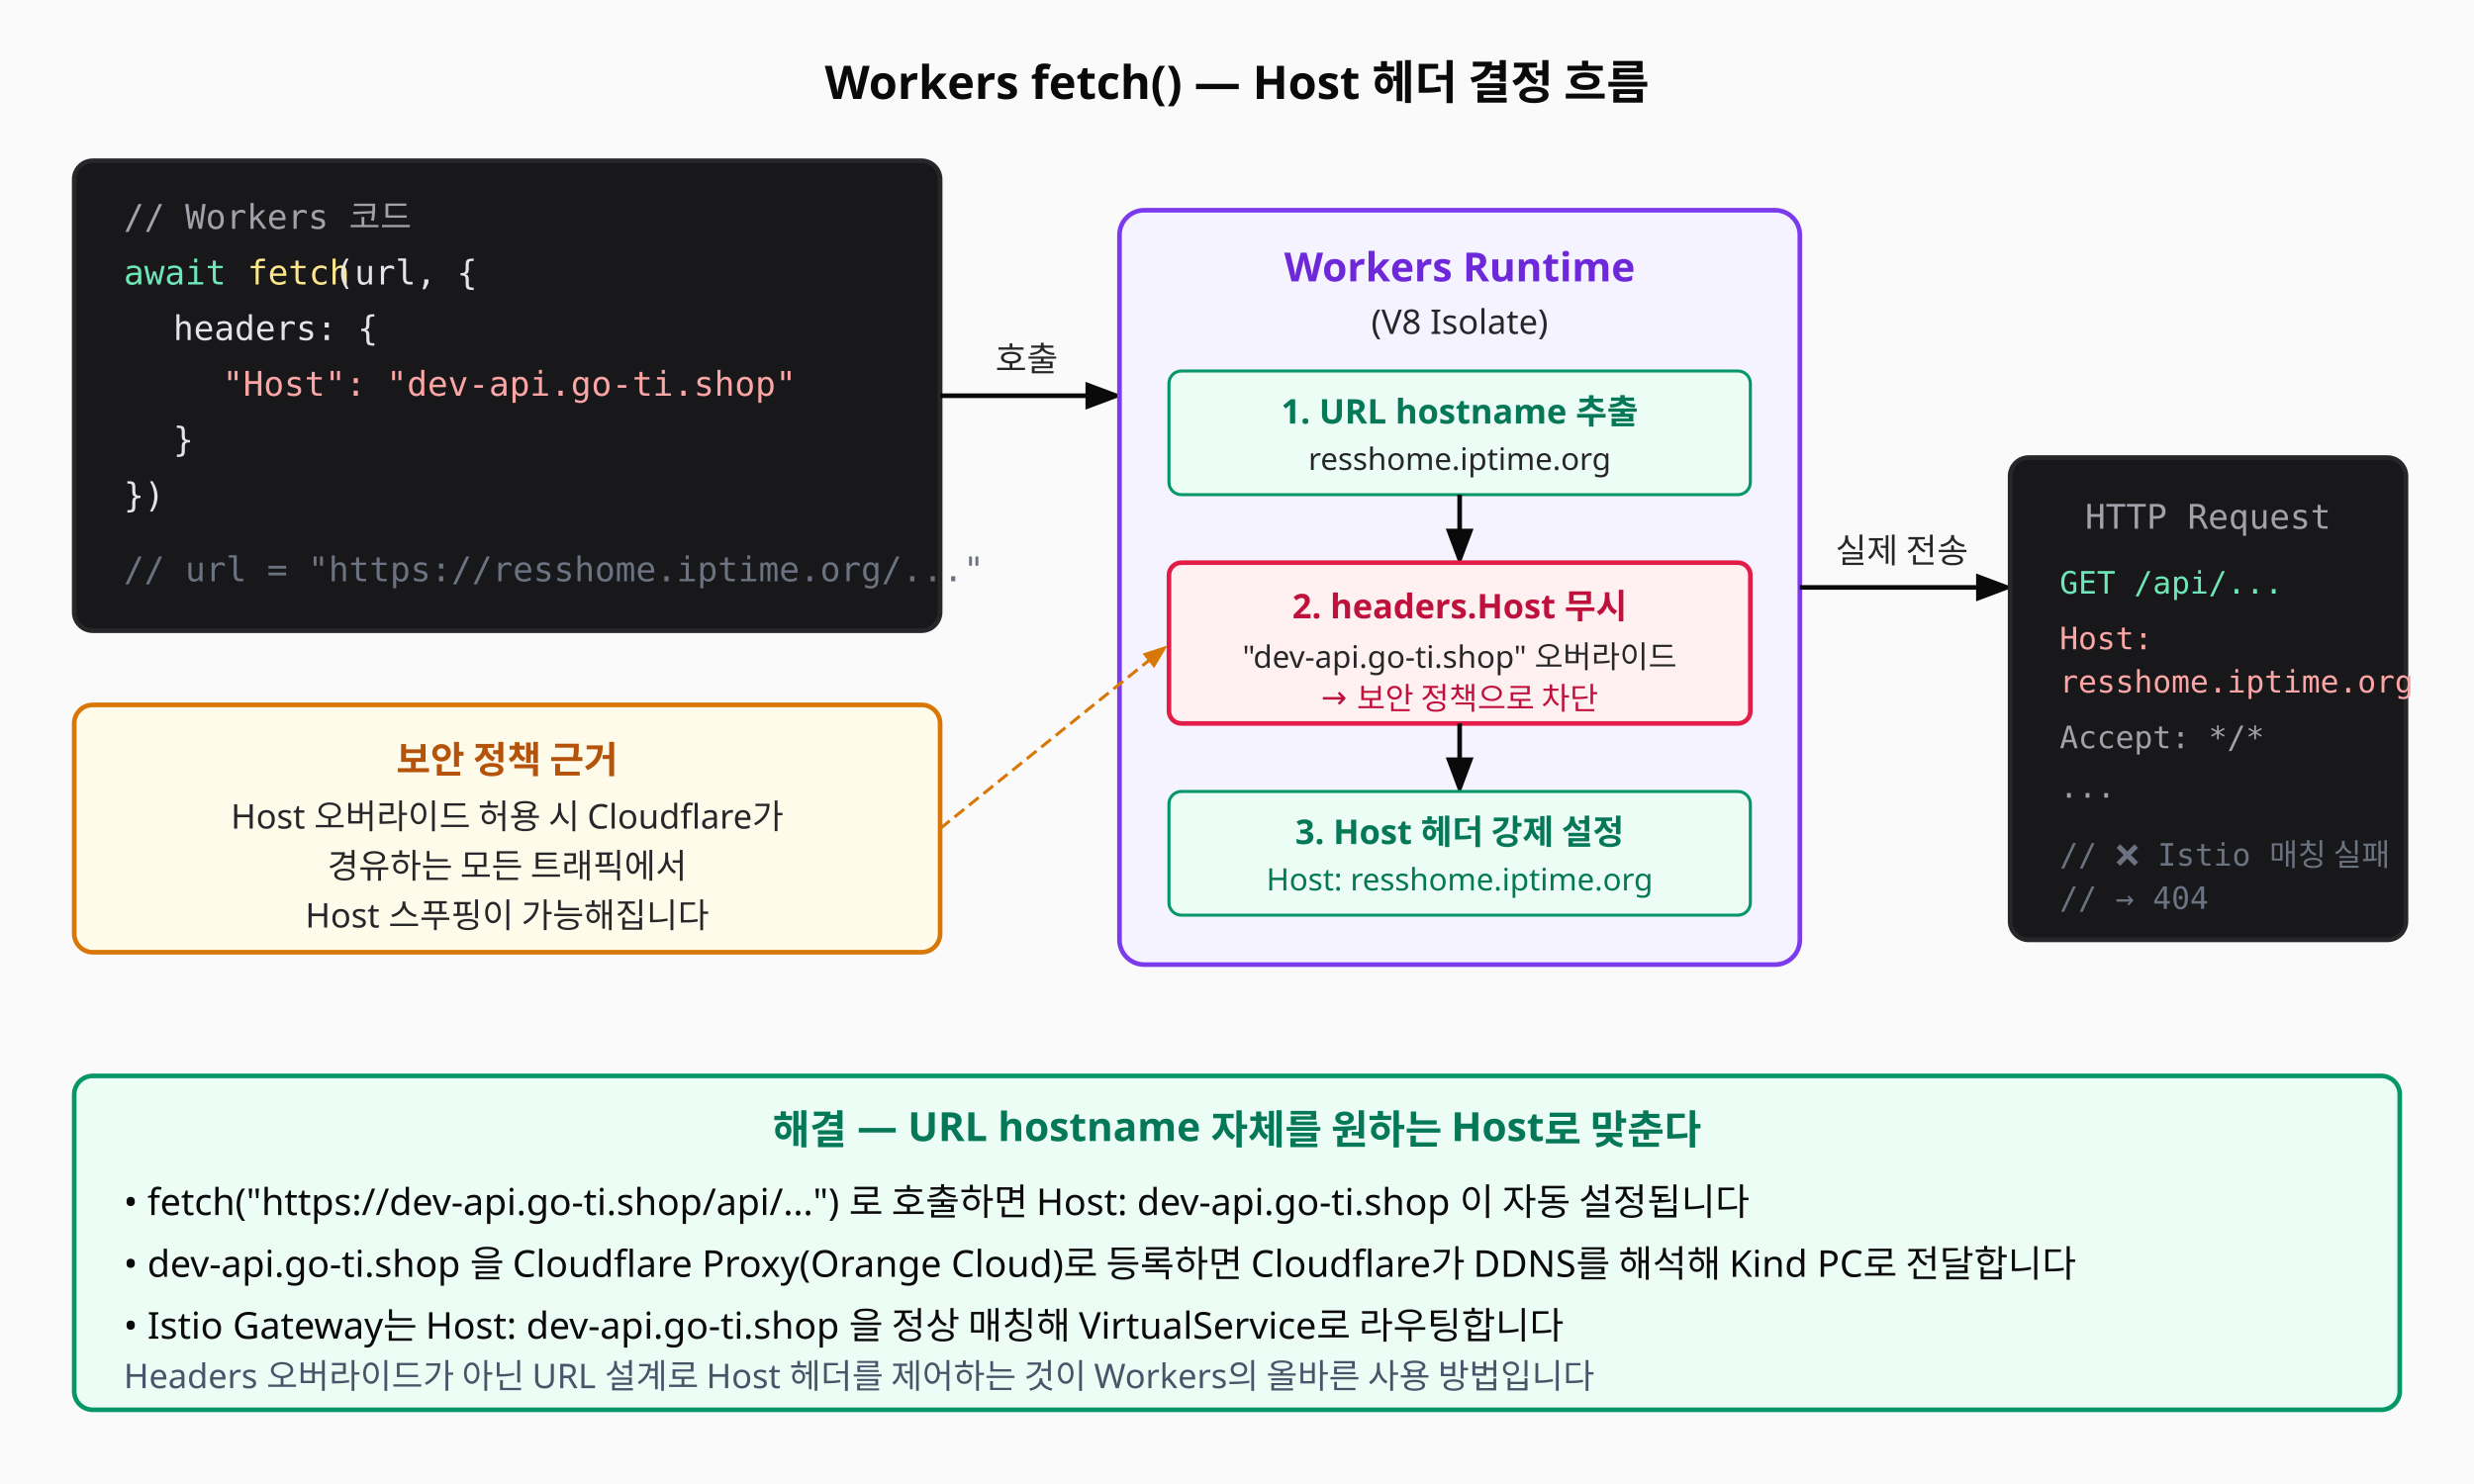
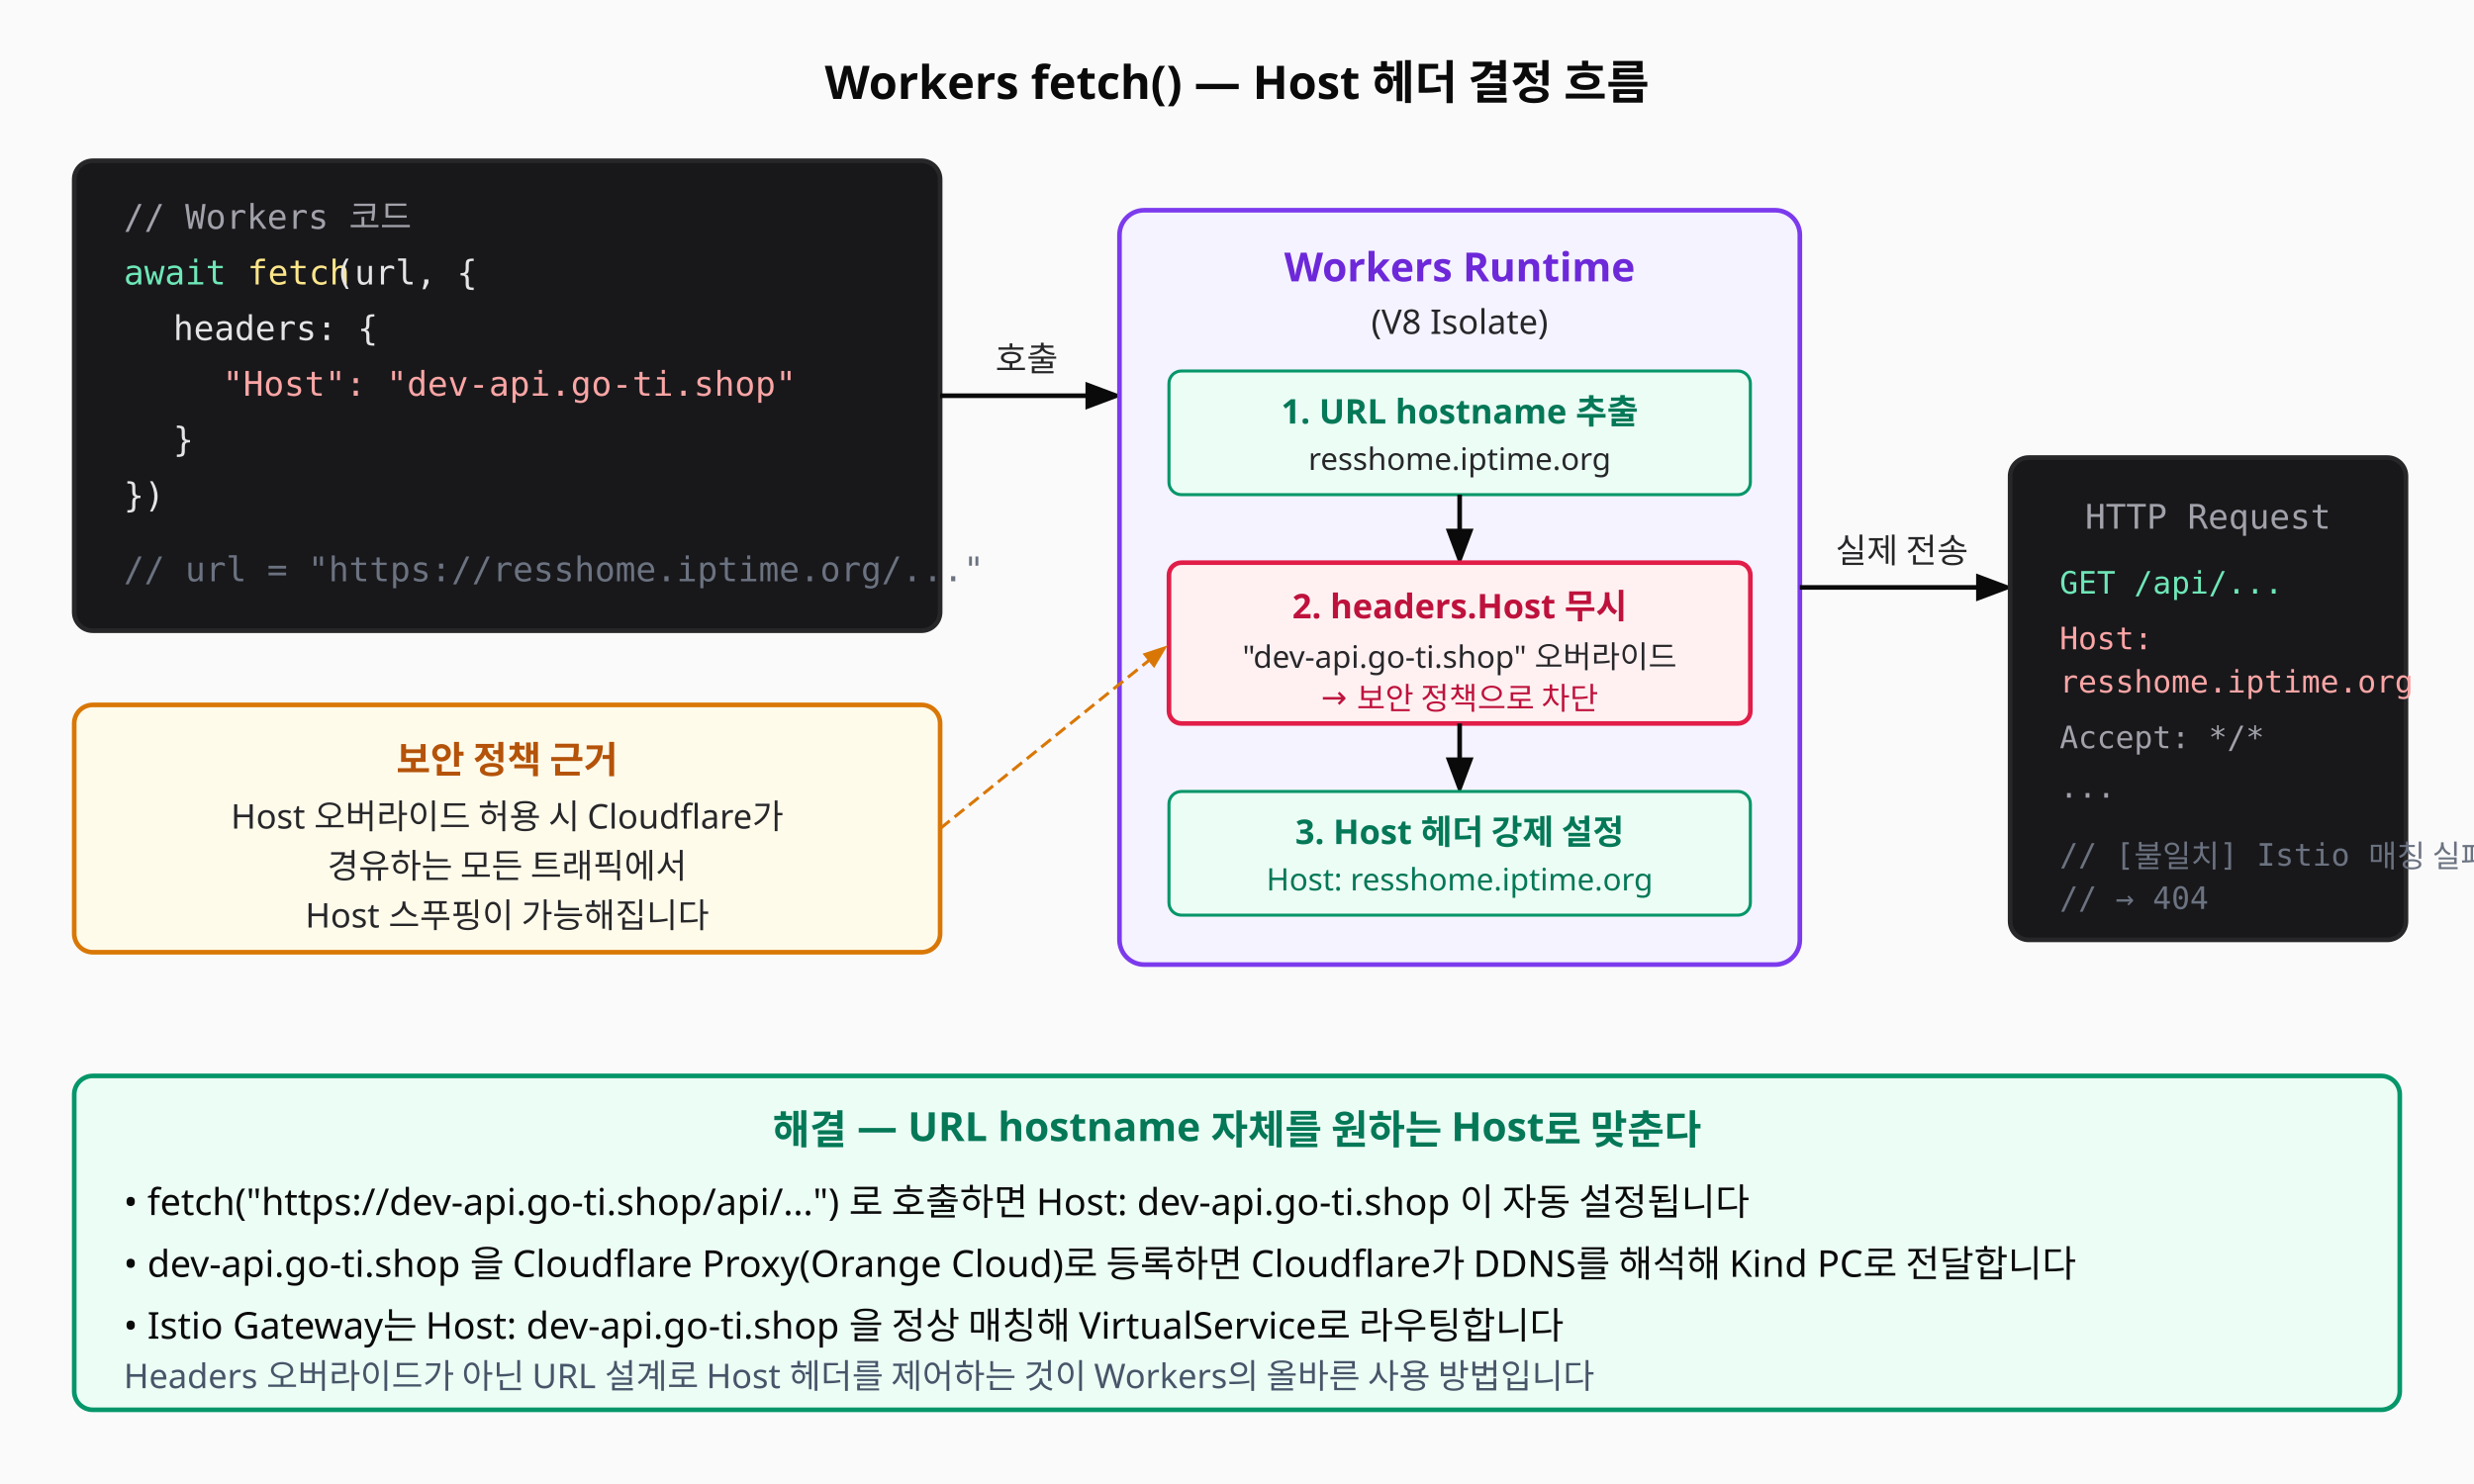
<svg xmlns="http://www.w3.org/2000/svg" role="img" aria-labelledby="title-2 desc-2" viewBox="0 0 800 480" width="100%" height="auto" style="font-family: 'Pretendard', system-ui, sans-serif;">
  <rect width="800" height="480" fill="#FAFAFA" />
  <text x="400" y="32" text-anchor="middle" font-size="15" font-weight="700" fill="#0A0A0A">Workers fetch() — Host 헤더 결정 흐름</text>
  <rect x="24" y="52" width="280" height="152" rx="6" fill="#18181B" stroke="#27272A" stroke-width="1.5" />
  <text x="40" y="74" font-size="11" fill="#A1A1AA" font-family="'Geist Mono', monospace">// Workers 코드</text>
  <text x="40" y="92" font-size="11" fill="#6EE7B7" font-family="'Geist Mono', monospace">await</text>
  <text x="80" y="92" font-size="11" fill="#FDE68A" font-family="'Geist Mono', monospace">fetch</text>
  <text x="108" y="92" font-size="11" fill="#E4E4E7" font-family="'Geist Mono', monospace">(url, {</text>
  <text x="56" y="110" font-size="11" fill="#E4E4E7" font-family="'Geist Mono', monospace">headers: {</text>
  <text x="72" y="128" font-size="11" fill="#FCA5A5" font-family="'Geist Mono', monospace">"Host": "dev-api.go-ti.shop"</text>
  <text x="56" y="146" font-size="11" fill="#E4E4E7" font-family="'Geist Mono', monospace">}</text>
  <text x="40" y="164" font-size="11" fill="#E4E4E7" font-family="'Geist Mono', monospace">})</text>
  <text x="40" y="188" font-size="11" fill="#6B7280" font-family="'Geist Mono', monospace">// url = "https://resshome.iptime.org/..."</text>
  <line x1="304" y1="128" x2="360" y2="128" stroke="#0A0A0A" stroke-width="1.5" marker-end="url(#arr-b2)" />
  <text x="332" y="120" text-anchor="middle" font-size="11" fill="#27272A">호출</text>
  <rect x="362" y="68" width="220" height="244" rx="8" fill="#F5F3FF" stroke="#7C3AED" stroke-width="1.5" />
  <text x="472" y="91" text-anchor="middle" font-size="13" font-weight="700" fill="#6D28D9">Workers Runtime</text>
  <text x="472" y="108" text-anchor="middle" font-size="11" fill="#27272A">(V8 Isolate)</text>
  <rect x="378" y="120" width="188" height="40" rx="4" fill="#ECFDF5" stroke="#059669" stroke-width="1" />
  <text x="472" y="137" text-anchor="middle" font-size="11" font-weight="600" fill="#047857">1. URL hostname 추출</text>
  <text x="472" y="152" text-anchor="middle" font-size="10" fill="#27272A">resshome.iptime.org</text>
  <line x1="472" y1="160" x2="472" y2="180" stroke="#0A0A0A" stroke-width="1.5" marker-end="url(#arr-b2)" />
  <rect x="378" y="182" width="188" height="52" rx="4" fill="#FFF1F2" stroke="#E11D48" stroke-width="1.5" />
  <text x="472" y="200" text-anchor="middle" font-size="11" font-weight="600" fill="#BE123C">2. headers.Host 무시</text>
  <text x="472" y="216" text-anchor="middle" font-size="10" fill="#27272A">"dev-api.go-ti.shop" 오버라이드</text>
  <text x="472" y="229" text-anchor="middle" font-size="10" fill="#BE123C">→ 보안 정책으로 차단</text>
  <line x1="472" y1="234" x2="472" y2="254" stroke="#0A0A0A" stroke-width="1.5" marker-end="url(#arr-b2)" />
  <rect x="378" y="256" width="188" height="40" rx="4" fill="#ECFDF5" stroke="#059669" stroke-width="1" />
  <text x="472" y="273" text-anchor="middle" font-size="11" font-weight="600" fill="#047857">3. Host 헤더 강제 설정</text>
  <text x="472" y="288" text-anchor="middle" font-size="10" fill="#047857">Host: resshome.iptime.org</text>
  <line x1="582" y1="190" x2="648" y2="190" stroke="#0A0A0A" stroke-width="1.5" marker-end="url(#arr-b2)" />
  <text x="615" y="182" text-anchor="middle" font-size="11" fill="#27272A">실제 전송</text>
  <rect x="650" y="148" width="128" height="156" rx="6" fill="#18181B" stroke="#27272A" stroke-width="1.5" />
  <text x="714" y="171" text-anchor="middle" font-size="11" fill="#A1A1AA" font-family="'Geist Mono', monospace">HTTP Request</text>
  <text x="666" y="192" font-size="10" fill="#6EE7B7" font-family="'Geist Mono', monospace">GET /api/...</text>
  <text x="666" y="210" font-size="10" fill="#FCA5A5" font-family="'Geist Mono', monospace">Host:</text>
  <text x="666" y="224" font-size="10" fill="#FCA5A5" font-family="'Geist Mono', monospace">  resshome.iptime.org</text>
  <text x="666" y="242" font-size="10" fill="#A1A1AA" font-family="'Geist Mono', monospace">Accept: */*</text>
  <text x="666" y="258" font-size="10" fill="#A1A1AA" font-family="'Geist Mono', monospace">...</text>
-   <text x="666" y="280" font-size="10" fill="#6B7280" font-family="'Geist Mono', monospace">// ❌ Istio 매칭 실패</text>
+   <text x="666" y="280" font-size="10" fill="#6B7280" font-family="'Geist Mono', monospace">// [불일치] Istio 매칭 실패</text>
  <text x="666" y="294" font-size="10" fill="#6B7280" font-family="'Geist Mono', monospace">//    → 404</text>
  <rect x="24" y="228" width="280" height="80" rx="6" fill="#FFFBEB" stroke="#D97706" stroke-width="1.5" />
  <text x="164" y="250" text-anchor="middle" font-size="12" font-weight="600" fill="#B45309">보안 정책 근거</text>
  <text x="164" y="268" text-anchor="middle" font-size="11" fill="#27272A">Host 오버라이드 허용 시 Cloudflare가</text>
  <text x="164" y="284" text-anchor="middle" font-size="11" fill="#27272A">경유하는 모든 트래픽에서</text>
  <text x="164" y="300" text-anchor="middle" font-size="11" fill="#27272A">Host 스푸핑이 가능해집니다</text>
  <line x1="304" y1="268" x2="376" y2="210" stroke="#D97706" stroke-width="1" stroke-dasharray="4 2" marker-end="url(#arr-amber)" />
  <rect x="24" y="348" width="752" height="108" rx="6" fill="#ECFDF5" stroke="#059669" stroke-width="1.5" />
  <text x="400" y="370" text-anchor="middle" font-size="13" font-weight="700" fill="#047857">해결 — URL hostname 자체를 원하는 Host로 맞춘다</text>
  <text x="40" y="393" font-size="12" fill="#0A0A0A">• fetch("https://dev-api.go-ti.shop/api/...") 로 호출하면 Host: dev-api.go-ti.shop 이 자동 설정됩니다</text>
  <text x="40" y="413" font-size="12" fill="#0A0A0A">• dev-api.go-ti.shop 을 Cloudflare Proxy(Orange Cloud)로 등록하면 Cloudflare가 DDNS를 해석해 Kind PC로 전달합니다</text>
  <text x="40" y="433" font-size="12" fill="#0A0A0A">• Istio Gateway는 Host: dev-api.go-ti.shop 을 정상 매칭해 VirtualService로 라우팅합니다</text>
  <text x="40" y="449" font-size="11" fill="#475569">Headers 오버라이드가 아닌 URL 설계로 Host 헤더를 제어하는 것이 Workers의 올바른 사용 방법입니다</text>
  <defs>
    <marker id="arr-b2" markerWidth="8" markerHeight="8" refX="6" refY="3" orient="auto">
      <path d="M0,0 L0,6 L8,3 z" fill="#0A0A0A" />
    </marker>
    <marker id="arr-amber" markerWidth="8" markerHeight="8" refX="6" refY="3" orient="auto">
      <path d="M0,0 L0,6 L8,3 z" fill="#D97706" />
    </marker>
  </defs>
</svg>
